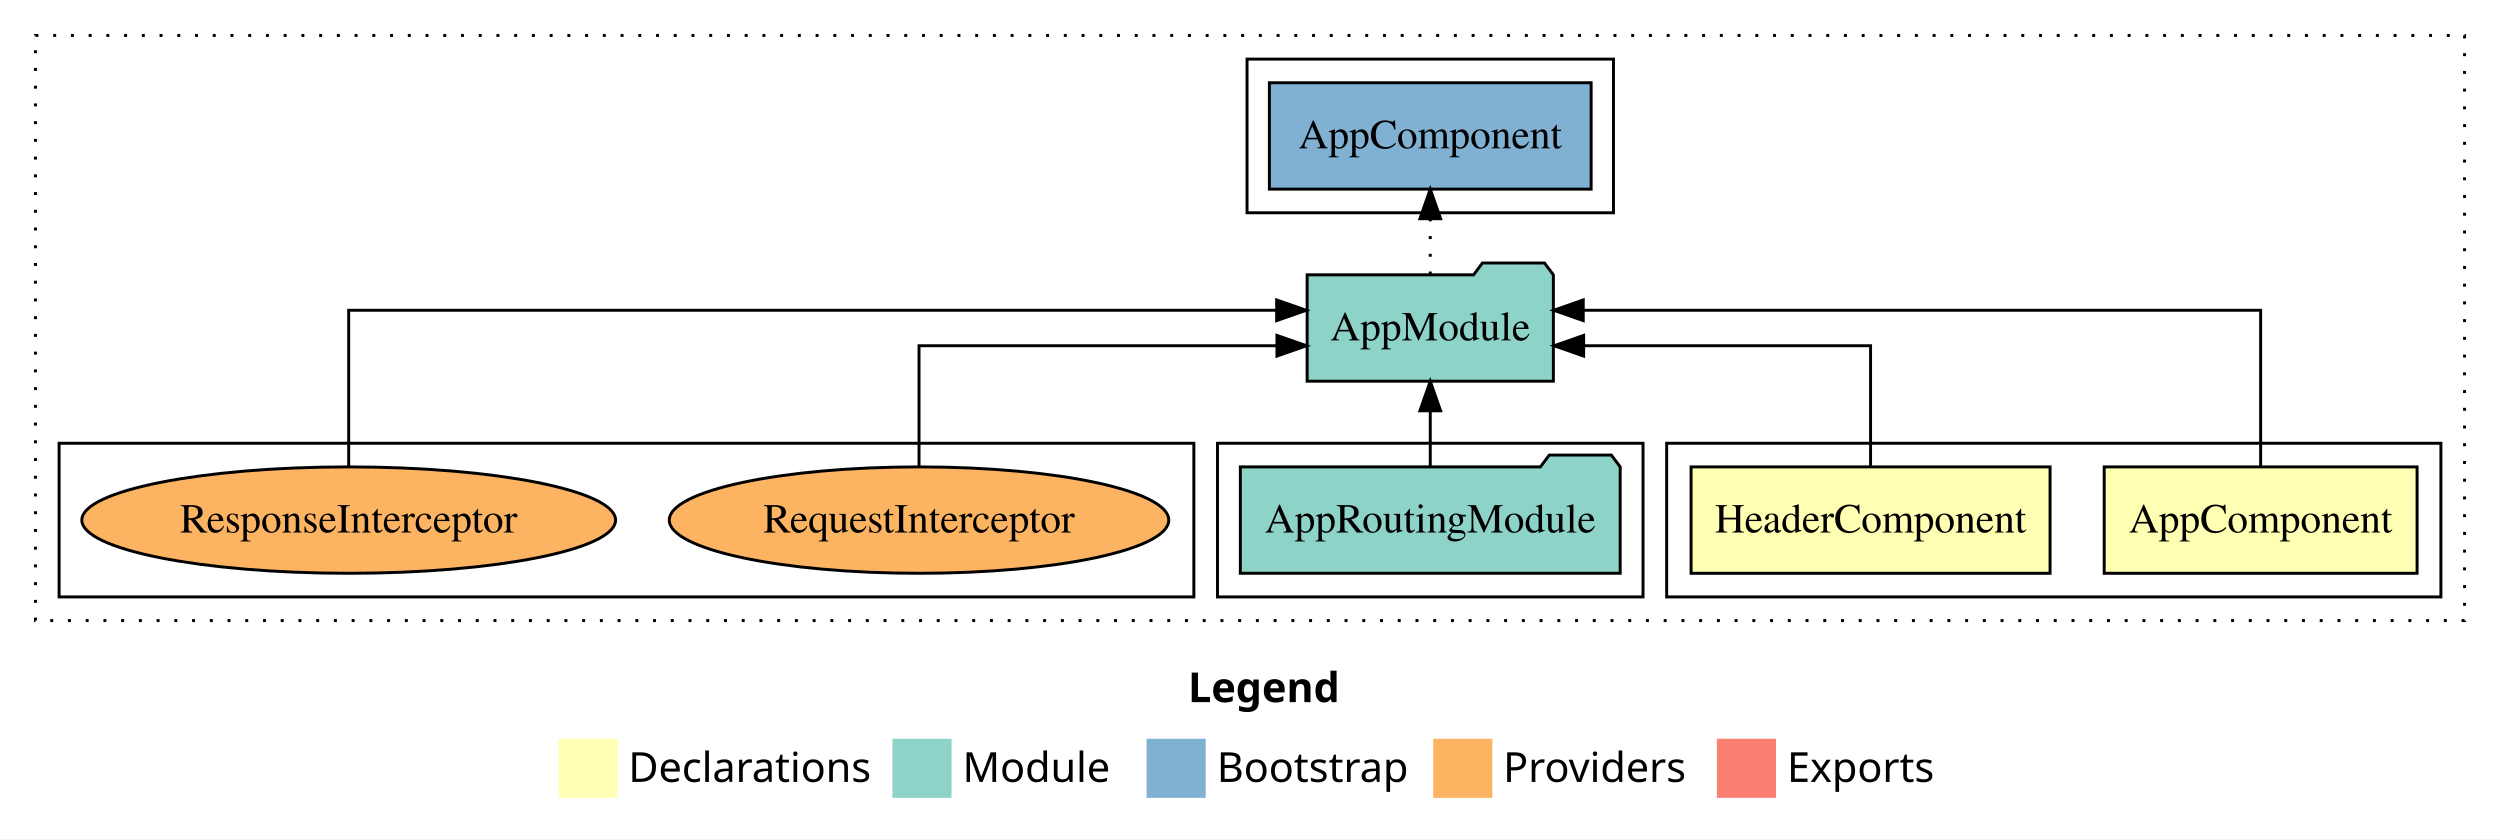
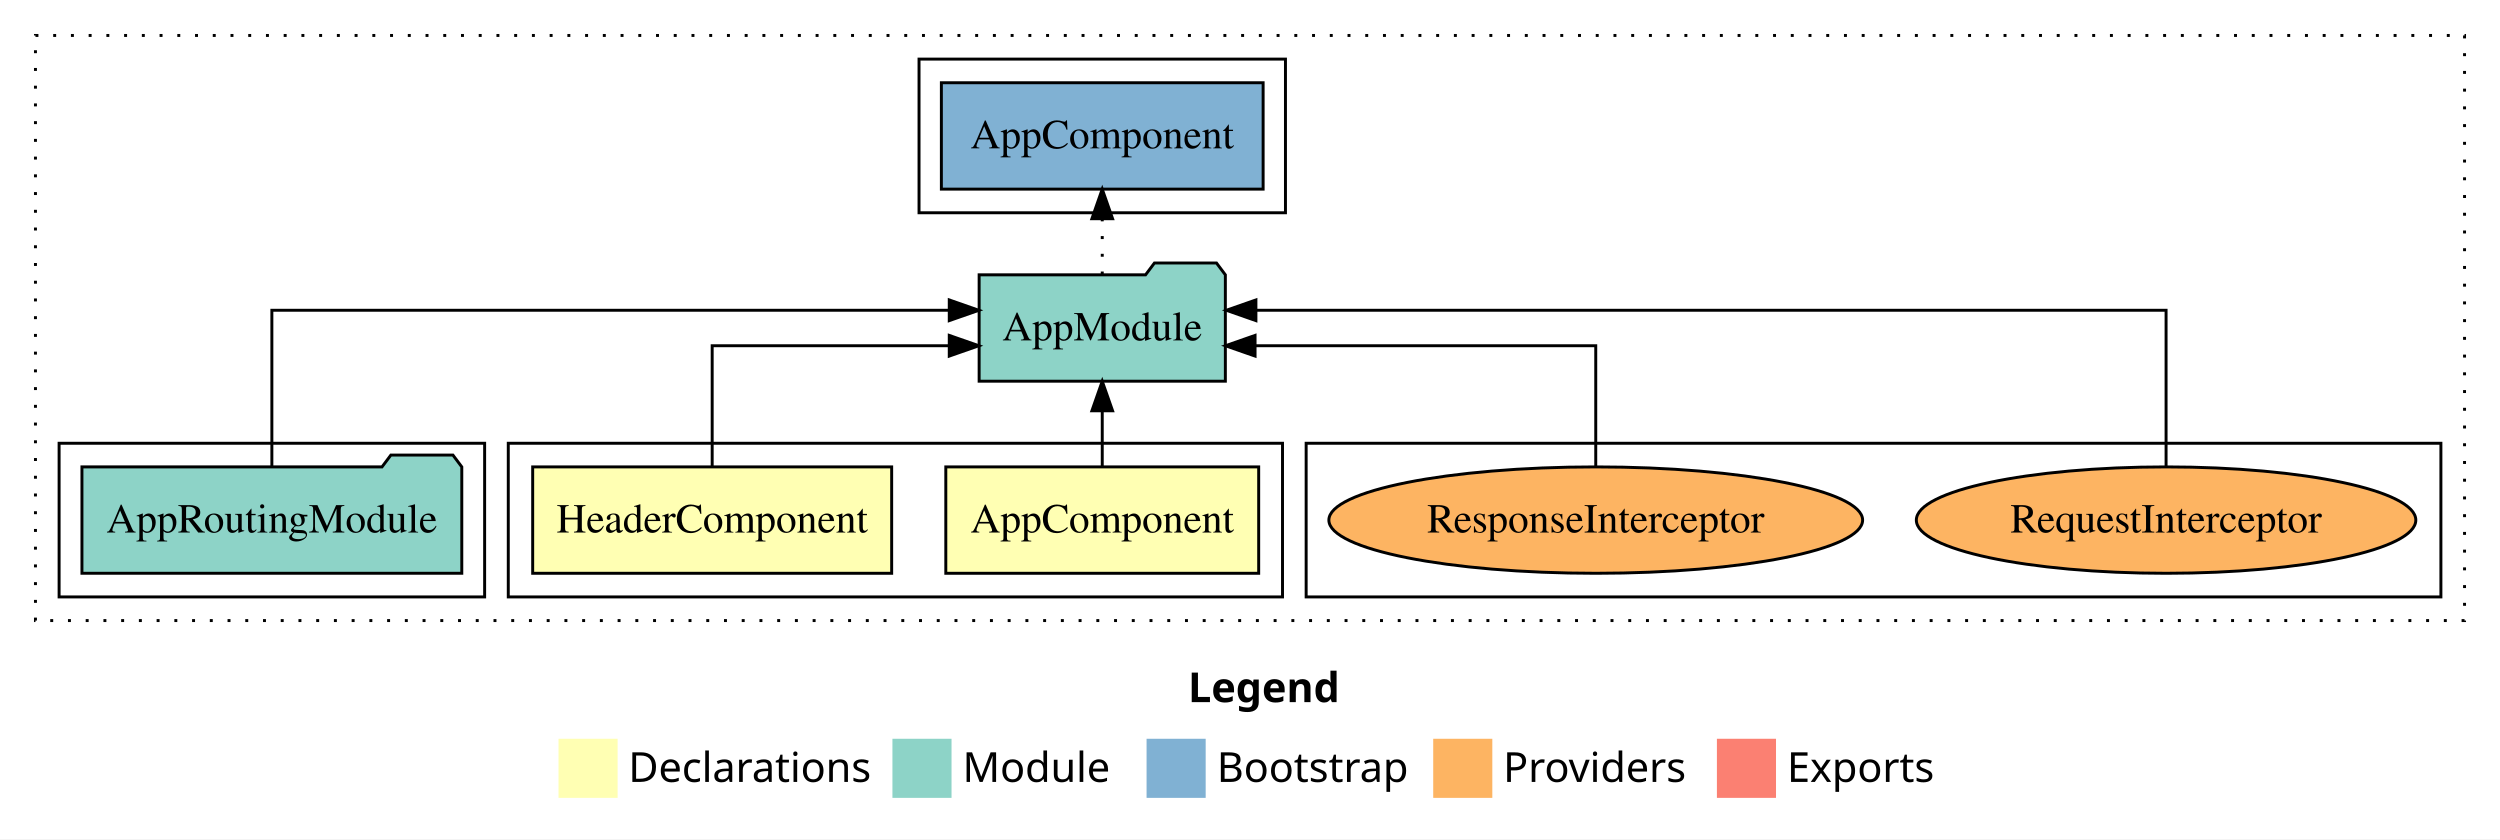
<svg xmlns="http://www.w3.org/2000/svg" width="846pt" height="284pt" viewBox="0.00 0.00 846.00 284.00">
  <g id="graph0" class="graph" transform="scale(1 1) rotate(0) translate(4 280)">
    <polygon fill="white" stroke="transparent" points="-4,4 -4,-280 842,-280 842,4 -4,4" />
    <text text-anchor="start" x="398.01" y="-42.4" font-family="sans-serif" font-weight="bold" font-size="14.00">Legend</text>
    <polygon fill="#ffffb3" stroke="transparent" points="185,-10 185,-30 205,-30 205,-10 185,-10" />
    <text text-anchor="start" x="208.63" y="-15.4" font-family="sans-serif" font-size="14.00">  Declarations</text>
    <polygon fill="#8dd3c7" stroke="transparent" points="298,-10 298,-30 318,-30 318,-10 298,-10" />
    <text text-anchor="start" x="321.73" y="-15.4" font-family="sans-serif" font-size="14.00">  Module</text>
    <polygon fill="#80b1d3" stroke="transparent" points="384,-10 384,-30 404,-30 404,-10 384,-10" />
    <text text-anchor="start" x="407.78" y="-15.4" font-family="sans-serif" font-size="14.00">  Bootstrap</text>
    <polygon fill="#fdb462" stroke="transparent" points="481,-10 481,-30 501,-30 501,-10 481,-10" />
    <text text-anchor="start" x="504.67" y="-15.4" font-family="sans-serif" font-size="14.00">  Providers</text>
    <polygon fill="#fb8072" stroke="transparent" points="577,-10 577,-30 597,-30 597,-10 577,-10" />
    <text text-anchor="start" x="600.73" y="-15.4" font-family="sans-serif" font-size="14.00">  Exports</text>
    <g id="clust1" class="cluster">
      <polygon fill="none" stroke="black" stroke-dasharray="1,5" points="8,-70 8,-268 830,-268 830,-70 8,-70" />
    </g>
+     <g id="clust8" class="cluster">
+       <polygon fill="none" stroke="black" points="438,-78 438,-130 822,-130 822,-78 438,-78" />
+     </g>
+     <g id="clust7" class="cluster">
+       <polygon fill="none" stroke="black" points="307,-208 307,-260 431,-260 431,-208 307,-208" />
+     </g>
    <g id="clust2" class="cluster">
-       <polygon fill="none" stroke="black" points="560,-78 560,-130 822,-130 822,-78 560,-78" />
+       <polygon fill="none" stroke="black" points="168,-78 168,-130 430,-130 430,-78 168,-78" />
    </g>
    <g id="clust5" class="cluster">
-       <polygon fill="none" stroke="black" points="408,-78 408,-130 552,-130 552,-78 408,-78" />
-     </g>
-     <g id="clust8" class="cluster">
-       <polygon fill="none" stroke="black" points="16,-78 16,-130 400,-130 400,-78 16,-78" />
-     </g>
-     <g id="clust7" class="cluster">
-       <polygon fill="none" stroke="black" points="418,-208 418,-260 542,-260 542,-208 418,-208" />
+       <polygon fill="none" stroke="black" points="16,-78 16,-130 160,-130 160,-78 16,-78" />
    </g>
    <g id="node1" class="node">
-       <polygon fill="#ffffb3" stroke="black" points="813.94,-122 708.06,-122 708.06,-86 813.94,-86 813.94,-122" />
-       <text text-anchor="middle" x="761" y="-99.8" font-family="Times,serif" font-size="14.00">AppComponent</text>
+       <polygon fill="#ffffb3" stroke="black" points="421.94,-122 316.06,-122 316.06,-86 421.94,-86 421.94,-122" />
+       <text text-anchor="middle" x="369" y="-99.8" font-family="Times,serif" font-size="14.00">AppComponent</text>
    </g>
    <g id="node3" class="node">
-       <polygon fill="#8dd3c7" stroke="black" points="521.66,-187 518.66,-191 497.66,-191 494.66,-187 438.34,-187 438.34,-151 521.66,-151 521.66,-187" />
-       <text text-anchor="middle" x="480" y="-164.8" font-family="Times,serif" font-size="14.00">AppModule</text>
+       <polygon fill="#8dd3c7" stroke="black" points="410.66,-187 407.66,-191 386.66,-191 383.66,-187 327.34,-187 327.34,-151 410.66,-151 410.66,-187" />
+       <text text-anchor="middle" x="369" y="-164.8" font-family="Times,serif" font-size="14.00">AppModule</text>
    </g>
    <g id="edge1" class="edge">
-       <path fill="none" stroke="black" d="M761,-122.28C761,-143.32 761,-175 761,-175 761,-175 531.77,-175 531.77,-175" />
-       <polygon fill="black" stroke="black" points="531.77,-171.5 521.77,-175 531.77,-178.5 531.77,-171.5" />
+       <path fill="none" stroke="black" d="M369,-122.11C369,-122.11 369,-140.99 369,-140.99" />
+       <polygon fill="black" stroke="black" points="365.5,-140.99 369,-150.99 372.5,-140.99 365.5,-140.99" />
    </g>
    <g id="node2" class="node">
-       <polygon fill="#ffffb3" stroke="black" points="689.74,-122 568.26,-122 568.26,-86 689.74,-86 689.74,-122" />
-       <text text-anchor="middle" x="629" y="-99.8" font-family="Times,serif" font-size="14.00">HeaderComponent</text>
+       <polygon fill="#ffffb3" stroke="black" points="297.74,-122 176.26,-122 176.26,-86 297.74,-86 297.74,-122" />
+       <text text-anchor="middle" x="237" y="-99.8" font-family="Times,serif" font-size="14.00">HeaderComponent</text>
    </g>
    <g id="edge2" class="edge">
-       <path fill="none" stroke="black" d="M629,-122.02C629,-139.37 629,-163 629,-163 629,-163 531.9,-163 531.9,-163" />
-       <polygon fill="black" stroke="black" points="531.9,-159.5 521.9,-163 531.9,-166.5 531.9,-159.5" />
+       <path fill="none" stroke="black" d="M237,-122.02C237,-139.37 237,-163 237,-163 237,-163 317.23,-163 317.23,-163" />
+       <polygon fill="black" stroke="black" points="317.23,-166.5 327.23,-163 317.23,-159.5 317.23,-166.5" />
    </g>
    <g id="node5" class="node">
-       <polygon fill="#80b1d3" stroke="black" points="534.44,-252 425.56,-252 425.56,-216 534.44,-216 534.44,-252" />
-       <text text-anchor="middle" x="480" y="-229.8" font-family="Times,serif" font-size="14.00">AppComponent </text>
+       <polygon fill="#80b1d3" stroke="black" points="423.44,-252 314.56,-252 314.56,-216 423.44,-216 423.44,-252" />
+       <text text-anchor="middle" x="369" y="-229.8" font-family="Times,serif" font-size="14.00">AppComponent </text>
    </g>
    <g id="edge4" class="edge">
-       <path fill="none" stroke="black" stroke-dasharray="1,5" d="M480,-187.11C480,-187.11 480,-205.99 480,-205.99" />
-       <polygon fill="black" stroke="black" points="476.5,-205.99 480,-215.99 483.5,-205.99 476.5,-205.99" />
+       <path fill="none" stroke="black" stroke-dasharray="1,5" d="M369,-187.11C369,-187.11 369,-205.99 369,-205.99" />
+       <polygon fill="black" stroke="black" points="365.5,-205.99 369,-215.99 372.5,-205.99 365.5,-205.99" />
    </g>
    <g id="node4" class="node">
-       <polygon fill="#8dd3c7" stroke="black" points="544.27,-122 541.27,-126 520.27,-126 517.27,-122 415.73,-122 415.73,-86 544.27,-86 544.27,-122" />
-       <text text-anchor="middle" x="480" y="-99.8" font-family="Times,serif" font-size="14.00">AppRoutingModule</text>
+       <polygon fill="#8dd3c7" stroke="black" points="152.27,-122 149.27,-126 128.27,-126 125.27,-122 23.73,-122 23.73,-86 152.27,-86 152.27,-122" />
+       <text text-anchor="middle" x="88" y="-99.8" font-family="Times,serif" font-size="14.00">AppRoutingModule</text>
    </g>
    <g id="edge3" class="edge">
-       <path fill="none" stroke="black" d="M480,-122.11C480,-122.11 480,-140.99 480,-140.99" />
-       <polygon fill="black" stroke="black" points="476.5,-140.99 480,-150.99 483.5,-140.99 476.5,-140.99" />
+       <path fill="none" stroke="black" d="M88,-122.28C88,-143.32 88,-175 88,-175 88,-175 317.23,-175 317.23,-175" />
+       <polygon fill="black" stroke="black" points="317.23,-178.5 327.23,-175 317.23,-171.5 317.23,-178.5" />
    </g>
    <g id="node6" class="node">
-       <ellipse fill="#fdb462" stroke="black" cx="307" cy="-104" rx="84.51" ry="18" />
-       <text text-anchor="middle" x="307" y="-99.8" font-family="Times,serif" font-size="14.00">RequestInterceptor</text>
+       <ellipse fill="#fdb462" stroke="black" cx="729" cy="-104" rx="84.51" ry="18" />
+       <text text-anchor="middle" x="729" y="-99.8" font-family="Times,serif" font-size="14.00">RequestInterceptor</text>
    </g>
    <g id="edge5" class="edge">
-       <path fill="none" stroke="black" d="M307,-122.02C307,-139.37 307,-163 307,-163 307,-163 428.12,-163 428.12,-163" />
-       <polygon fill="black" stroke="black" points="428.12,-166.5 438.12,-163 428.12,-159.5 428.12,-166.5" />
+       <path fill="none" stroke="black" d="M729,-122.28C729,-143.32 729,-175 729,-175 729,-175 421,-175 421,-175" />
+       <polygon fill="black" stroke="black" points="421,-171.5 411,-175 421,-178.5 421,-171.5" />
    </g>
    <g id="node7" class="node">
-       <ellipse fill="#fdb462" stroke="black" cx="114" cy="-104" rx="90.31" ry="18" />
-       <text text-anchor="middle" x="114" y="-99.8" font-family="Times,serif" font-size="14.00">ResponseInterceptor</text>
+       <ellipse fill="#fdb462" stroke="black" cx="536" cy="-104" rx="90.31" ry="18" />
+       <text text-anchor="middle" x="536" y="-99.8" font-family="Times,serif" font-size="14.00">ResponseInterceptor</text>
    </g>
    <g id="edge6" class="edge">
-       <path fill="none" stroke="black" d="M114,-122.28C114,-143.32 114,-175 114,-175 114,-175 428.02,-175 428.02,-175" />
-       <polygon fill="black" stroke="black" points="428.02,-178.5 438.02,-175 428.02,-171.5 428.02,-178.5" />
+       <path fill="none" stroke="black" d="M536,-122.02C536,-139.37 536,-163 536,-163 536,-163 420.71,-163 420.71,-163" />
+       <polygon fill="black" stroke="black" points="420.71,-159.5 410.71,-163 420.71,-166.5 420.71,-159.5" />
    </g>
  </g>
</svg>
